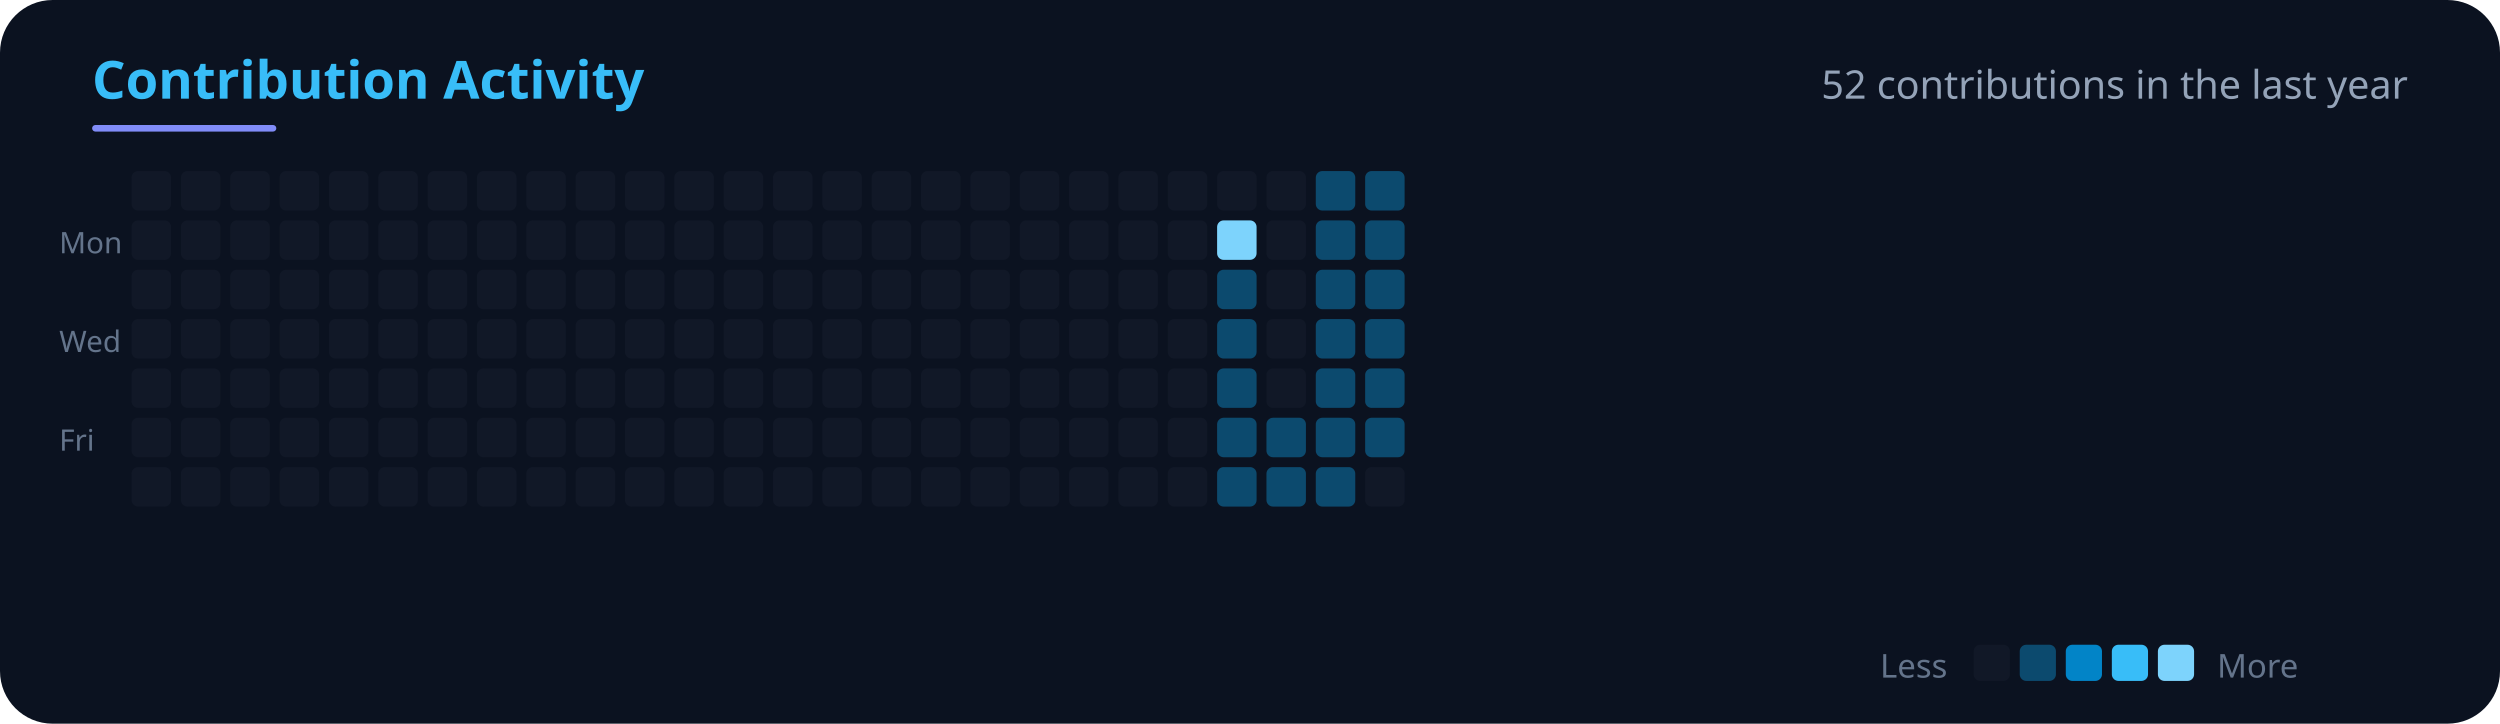
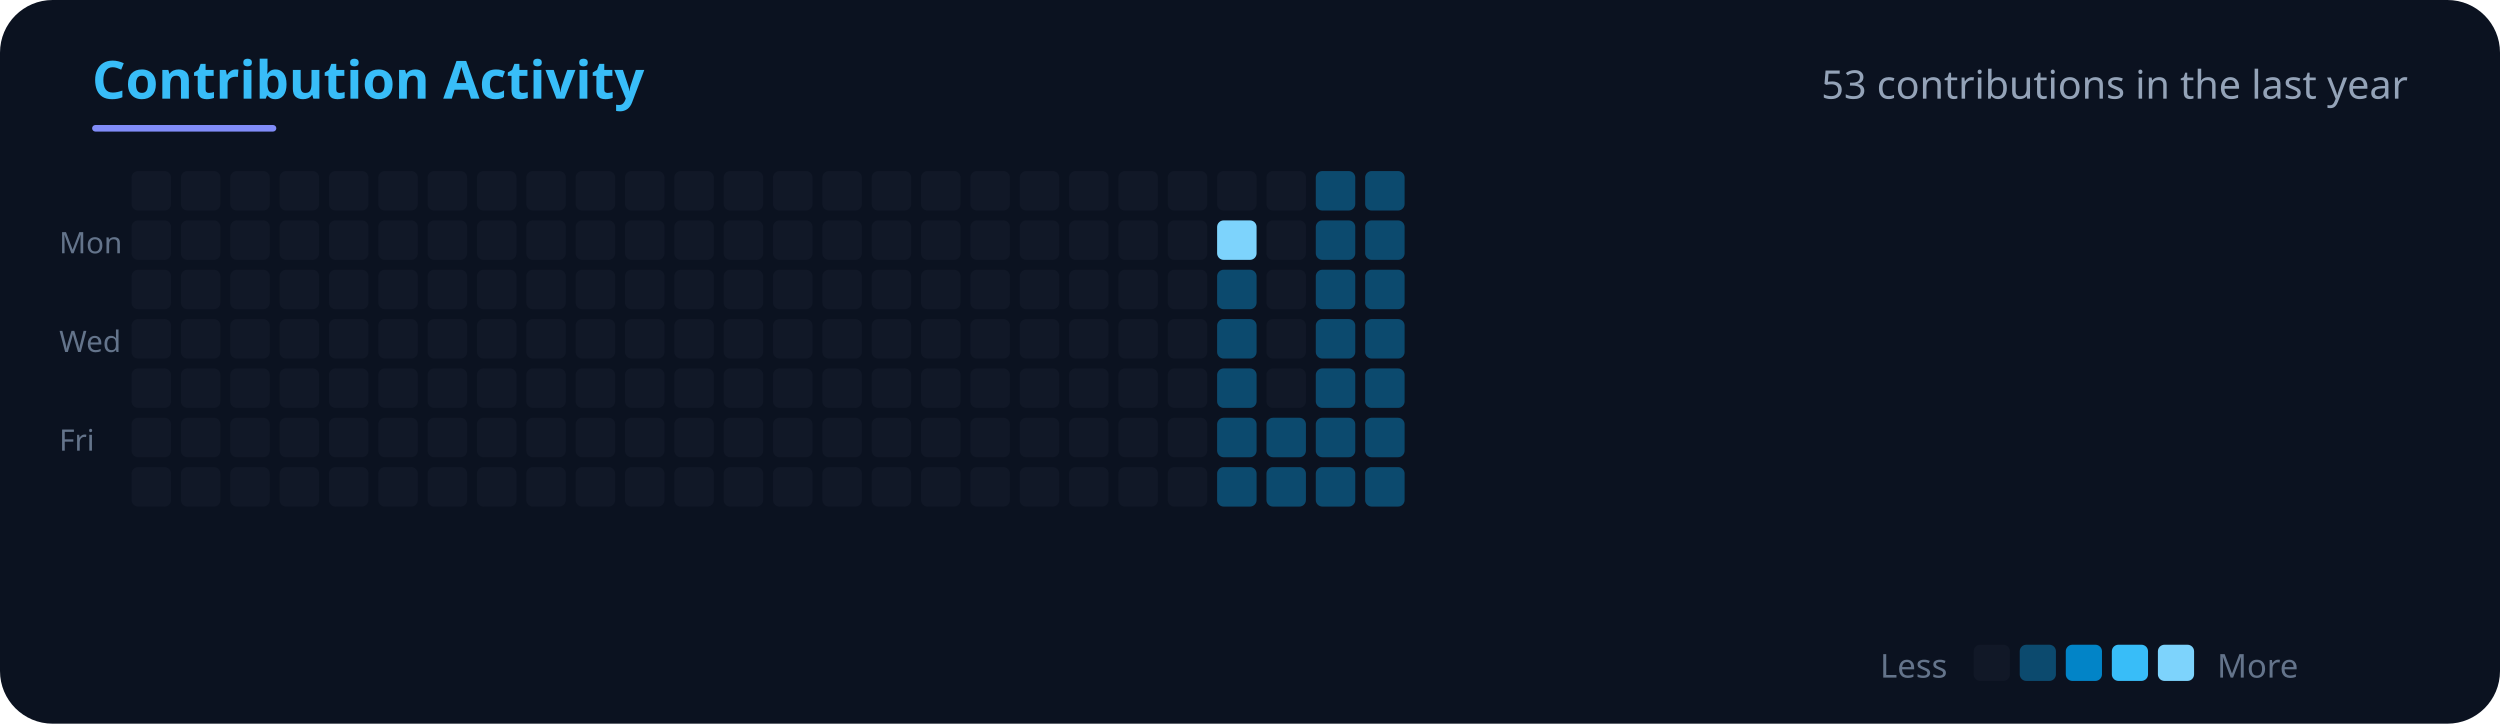
<svg xmlns="http://www.w3.org/2000/svg" width="760" height="220" viewBox="0 0 760 220" role="img">
  <rect width="100%" height="100%" rx="16" fill="#0B1220" />
  <text x="28" y="30" fill="#38BDF8" font-family="Segoe UI, Ubuntu, sans-serif" font-size="16" font-weight="700">Contribution Activity</text>
-   <text x="732" y="30" text-anchor="end" fill="#94A3B8" font-family="Segoe UI, Ubuntu, sans-serif" font-size="12">52 contributions in the last year</text>
+   <text x="732" y="30" text-anchor="end" fill="#94A3B8" font-family="Segoe UI, Ubuntu, sans-serif" font-size="12">53 contributions in the last year</text>
  <rect x="28" y="38" width="56" height="2" rx="1" fill="#818CF8" />
  <text x="18" y="77" fill="#64748B" font-family="Segoe UI, Ubuntu, sans-serif" font-size="9">Mon</text>
  <text x="18" y="107" fill="#64748B" font-family="Segoe UI, Ubuntu, sans-serif" font-size="9">Wed</text>
  <text x="18" y="137" fill="#64748B" font-family="Segoe UI, Ubuntu, sans-serif" font-size="9">Fri</text>
  <rect x="40" y="52" width="12" height="12" rx="2" fill="#111827" />
  <rect x="40" y="67" width="12" height="12" rx="2" fill="#111827" />
  <rect x="40" y="82" width="12" height="12" rx="2" fill="#111827" />
  <rect x="40" y="97" width="12" height="12" rx="2" fill="#111827" />
  <rect x="40" y="112" width="12" height="12" rx="2" fill="#111827" />
  <rect x="40" y="127" width="12" height="12" rx="2" fill="#111827" />
  <rect x="40" y="142" width="12" height="12" rx="2" fill="#111827" />
  <rect x="55" y="52" width="12" height="12" rx="2" fill="#111827" />
  <rect x="55" y="67" width="12" height="12" rx="2" fill="#111827" />
  <rect x="55" y="82" width="12" height="12" rx="2" fill="#111827" />
  <rect x="55" y="97" width="12" height="12" rx="2" fill="#111827" />
  <rect x="55" y="112" width="12" height="12" rx="2" fill="#111827" />
  <rect x="55" y="127" width="12" height="12" rx="2" fill="#111827" />
  <rect x="55" y="142" width="12" height="12" rx="2" fill="#111827" />
  <rect x="70" y="52" width="12" height="12" rx="2" fill="#111827" />
  <rect x="70" y="67" width="12" height="12" rx="2" fill="#111827" />
  <rect x="70" y="82" width="12" height="12" rx="2" fill="#111827" />
  <rect x="70" y="97" width="12" height="12" rx="2" fill="#111827" />
  <rect x="70" y="112" width="12" height="12" rx="2" fill="#111827" />
  <rect x="70" y="127" width="12" height="12" rx="2" fill="#111827" />
  <rect x="70" y="142" width="12" height="12" rx="2" fill="#111827" />
  <rect x="85" y="52" width="12" height="12" rx="2" fill="#111827" />
  <rect x="85" y="67" width="12" height="12" rx="2" fill="#111827" />
  <rect x="85" y="82" width="12" height="12" rx="2" fill="#111827" />
  <rect x="85" y="97" width="12" height="12" rx="2" fill="#111827" />
  <rect x="85" y="112" width="12" height="12" rx="2" fill="#111827" />
  <rect x="85" y="127" width="12" height="12" rx="2" fill="#111827" />
  <rect x="85" y="142" width="12" height="12" rx="2" fill="#111827" />
  <rect x="100" y="52" width="12" height="12" rx="2" fill="#111827" />
  <rect x="100" y="67" width="12" height="12" rx="2" fill="#111827" />
  <rect x="100" y="82" width="12" height="12" rx="2" fill="#111827" />
  <rect x="100" y="97" width="12" height="12" rx="2" fill="#111827" />
  <rect x="100" y="112" width="12" height="12" rx="2" fill="#111827" />
  <rect x="100" y="127" width="12" height="12" rx="2" fill="#111827" />
  <rect x="100" y="142" width="12" height="12" rx="2" fill="#111827" />
  <rect x="115" y="52" width="12" height="12" rx="2" fill="#111827" />
  <rect x="115" y="67" width="12" height="12" rx="2" fill="#111827" />
  <rect x="115" y="82" width="12" height="12" rx="2" fill="#111827" />
  <rect x="115" y="97" width="12" height="12" rx="2" fill="#111827" />
  <rect x="115" y="112" width="12" height="12" rx="2" fill="#111827" />
  <rect x="115" y="127" width="12" height="12" rx="2" fill="#111827" />
  <rect x="115" y="142" width="12" height="12" rx="2" fill="#111827" />
  <rect x="130" y="52" width="12" height="12" rx="2" fill="#111827" />
  <rect x="130" y="67" width="12" height="12" rx="2" fill="#111827" />
  <rect x="130" y="82" width="12" height="12" rx="2" fill="#111827" />
  <rect x="130" y="97" width="12" height="12" rx="2" fill="#111827" />
  <rect x="130" y="112" width="12" height="12" rx="2" fill="#111827" />
  <rect x="130" y="127" width="12" height="12" rx="2" fill="#111827" />
  <rect x="130" y="142" width="12" height="12" rx="2" fill="#111827" />
  <rect x="145" y="52" width="12" height="12" rx="2" fill="#111827" />
  <rect x="145" y="67" width="12" height="12" rx="2" fill="#111827" />
  <rect x="145" y="82" width="12" height="12" rx="2" fill="#111827" />
  <rect x="145" y="97" width="12" height="12" rx="2" fill="#111827" />
  <rect x="145" y="112" width="12" height="12" rx="2" fill="#111827" />
  <rect x="145" y="127" width="12" height="12" rx="2" fill="#111827" />
  <rect x="145" y="142" width="12" height="12" rx="2" fill="#111827" />
  <rect x="160" y="52" width="12" height="12" rx="2" fill="#111827" />
  <rect x="160" y="67" width="12" height="12" rx="2" fill="#111827" />
  <rect x="160" y="82" width="12" height="12" rx="2" fill="#111827" />
  <rect x="160" y="97" width="12" height="12" rx="2" fill="#111827" />
  <rect x="160" y="112" width="12" height="12" rx="2" fill="#111827" />
  <rect x="160" y="127" width="12" height="12" rx="2" fill="#111827" />
  <rect x="160" y="142" width="12" height="12" rx="2" fill="#111827" />
  <rect x="175" y="52" width="12" height="12" rx="2" fill="#111827" />
  <rect x="175" y="67" width="12" height="12" rx="2" fill="#111827" />
  <rect x="175" y="82" width="12" height="12" rx="2" fill="#111827" />
  <rect x="175" y="97" width="12" height="12" rx="2" fill="#111827" />
  <rect x="175" y="112" width="12" height="12" rx="2" fill="#111827" />
  <rect x="175" y="127" width="12" height="12" rx="2" fill="#111827" />
  <rect x="175" y="142" width="12" height="12" rx="2" fill="#111827" />
  <rect x="190" y="52" width="12" height="12" rx="2" fill="#111827" />
  <rect x="190" y="67" width="12" height="12" rx="2" fill="#111827" />
  <rect x="190" y="82" width="12" height="12" rx="2" fill="#111827" />
  <rect x="190" y="97" width="12" height="12" rx="2" fill="#111827" />
  <rect x="190" y="112" width="12" height="12" rx="2" fill="#111827" />
  <rect x="190" y="127" width="12" height="12" rx="2" fill="#111827" />
  <rect x="190" y="142" width="12" height="12" rx="2" fill="#111827" />
  <rect x="205" y="52" width="12" height="12" rx="2" fill="#111827" />
  <rect x="205" y="67" width="12" height="12" rx="2" fill="#111827" />
  <rect x="205" y="82" width="12" height="12" rx="2" fill="#111827" />
  <rect x="205" y="97" width="12" height="12" rx="2" fill="#111827" />
  <rect x="205" y="112" width="12" height="12" rx="2" fill="#111827" />
  <rect x="205" y="127" width="12" height="12" rx="2" fill="#111827" />
  <rect x="205" y="142" width="12" height="12" rx="2" fill="#111827" />
  <rect x="220" y="52" width="12" height="12" rx="2" fill="#111827" />
  <rect x="220" y="67" width="12" height="12" rx="2" fill="#111827" />
  <rect x="220" y="82" width="12" height="12" rx="2" fill="#111827" />
  <rect x="220" y="97" width="12" height="12" rx="2" fill="#111827" />
  <rect x="220" y="112" width="12" height="12" rx="2" fill="#111827" />
  <rect x="220" y="127" width="12" height="12" rx="2" fill="#111827" />
  <rect x="220" y="142" width="12" height="12" rx="2" fill="#111827" />
  <rect x="235" y="52" width="12" height="12" rx="2" fill="#111827" />
  <rect x="235" y="67" width="12" height="12" rx="2" fill="#111827" />
  <rect x="235" y="82" width="12" height="12" rx="2" fill="#111827" />
  <rect x="235" y="97" width="12" height="12" rx="2" fill="#111827" />
  <rect x="235" y="112" width="12" height="12" rx="2" fill="#111827" />
  <rect x="235" y="127" width="12" height="12" rx="2" fill="#111827" />
  <rect x="235" y="142" width="12" height="12" rx="2" fill="#111827" />
  <rect x="250" y="52" width="12" height="12" rx="2" fill="#111827" />
  <rect x="250" y="67" width="12" height="12" rx="2" fill="#111827" />
  <rect x="250" y="82" width="12" height="12" rx="2" fill="#111827" />
  <rect x="250" y="97" width="12" height="12" rx="2" fill="#111827" />
  <rect x="250" y="112" width="12" height="12" rx="2" fill="#111827" />
  <rect x="250" y="127" width="12" height="12" rx="2" fill="#111827" />
  <rect x="250" y="142" width="12" height="12" rx="2" fill="#111827" />
  <rect x="265" y="52" width="12" height="12" rx="2" fill="#111827" />
  <rect x="265" y="67" width="12" height="12" rx="2" fill="#111827" />
  <rect x="265" y="82" width="12" height="12" rx="2" fill="#111827" />
  <rect x="265" y="97" width="12" height="12" rx="2" fill="#111827" />
  <rect x="265" y="112" width="12" height="12" rx="2" fill="#111827" />
  <rect x="265" y="127" width="12" height="12" rx="2" fill="#111827" />
  <rect x="265" y="142" width="12" height="12" rx="2" fill="#111827" />
  <rect x="280" y="52" width="12" height="12" rx="2" fill="#111827" />
  <rect x="280" y="67" width="12" height="12" rx="2" fill="#111827" />
  <rect x="280" y="82" width="12" height="12" rx="2" fill="#111827" />
  <rect x="280" y="97" width="12" height="12" rx="2" fill="#111827" />
  <rect x="280" y="112" width="12" height="12" rx="2" fill="#111827" />
  <rect x="280" y="127" width="12" height="12" rx="2" fill="#111827" />
  <rect x="280" y="142" width="12" height="12" rx="2" fill="#111827" />
  <rect x="295" y="52" width="12" height="12" rx="2" fill="#111827" />
  <rect x="295" y="67" width="12" height="12" rx="2" fill="#111827" />
  <rect x="295" y="82" width="12" height="12" rx="2" fill="#111827" />
  <rect x="295" y="97" width="12" height="12" rx="2" fill="#111827" />
  <rect x="295" y="112" width="12" height="12" rx="2" fill="#111827" />
  <rect x="295" y="127" width="12" height="12" rx="2" fill="#111827" />
  <rect x="295" y="142" width="12" height="12" rx="2" fill="#111827" />
  <rect x="310" y="52" width="12" height="12" rx="2" fill="#111827" />
  <rect x="310" y="67" width="12" height="12" rx="2" fill="#111827" />
  <rect x="310" y="82" width="12" height="12" rx="2" fill="#111827" />
  <rect x="310" y="97" width="12" height="12" rx="2" fill="#111827" />
  <rect x="310" y="112" width="12" height="12" rx="2" fill="#111827" />
  <rect x="310" y="127" width="12" height="12" rx="2" fill="#111827" />
  <rect x="310" y="142" width="12" height="12" rx="2" fill="#111827" />
  <rect x="325" y="52" width="12" height="12" rx="2" fill="#111827" />
  <rect x="325" y="67" width="12" height="12" rx="2" fill="#111827" />
  <rect x="325" y="82" width="12" height="12" rx="2" fill="#111827" />
  <rect x="325" y="97" width="12" height="12" rx="2" fill="#111827" />
  <rect x="325" y="112" width="12" height="12" rx="2" fill="#111827" />
  <rect x="325" y="127" width="12" height="12" rx="2" fill="#111827" />
  <rect x="325" y="142" width="12" height="12" rx="2" fill="#111827" />
  <rect x="340" y="52" width="12" height="12" rx="2" fill="#111827" />
  <rect x="340" y="67" width="12" height="12" rx="2" fill="#111827" />
  <rect x="340" y="82" width="12" height="12" rx="2" fill="#111827" />
  <rect x="340" y="97" width="12" height="12" rx="2" fill="#111827" />
  <rect x="340" y="112" width="12" height="12" rx="2" fill="#111827" />
  <rect x="340" y="127" width="12" height="12" rx="2" fill="#111827" />
  <rect x="340" y="142" width="12" height="12" rx="2" fill="#111827" />
  <rect x="355" y="52" width="12" height="12" rx="2" fill="#111827" />
  <rect x="355" y="67" width="12" height="12" rx="2" fill="#111827" />
  <rect x="355" y="82" width="12" height="12" rx="2" fill="#111827" />
  <rect x="355" y="97" width="12" height="12" rx="2" fill="#111827" />
  <rect x="355" y="112" width="12" height="12" rx="2" fill="#111827" />
  <rect x="355" y="127" width="12" height="12" rx="2" fill="#111827" />
  <rect x="355" y="142" width="12" height="12" rx="2" fill="#111827" />
  <rect x="370" y="52" width="12" height="12" rx="2" fill="#111827" />
  <rect x="370" y="67" width="12" height="12" rx="2" fill="#7DD3FC" />
  <rect x="370" y="82" width="12" height="12" rx="2" fill="#0C4A6E" />
  <rect x="370" y="97" width="12" height="12" rx="2" fill="#0C4A6E" />
  <rect x="370" y="112" width="12" height="12" rx="2" fill="#0C4A6E" />
  <rect x="370" y="127" width="12" height="12" rx="2" fill="#0C4A6E" />
  <rect x="370" y="142" width="12" height="12" rx="2" fill="#0C4A6E" />
  <rect x="385" y="52" width="12" height="12" rx="2" fill="#111827" />
  <rect x="385" y="67" width="12" height="12" rx="2" fill="#111827" />
  <rect x="385" y="82" width="12" height="12" rx="2" fill="#111827" />
  <rect x="385" y="97" width="12" height="12" rx="2" fill="#111827" />
  <rect x="385" y="112" width="12" height="12" rx="2" fill="#111827" />
  <rect x="385" y="127" width="12" height="12" rx="2" fill="#0C4A6E" />
  <rect x="385" y="142" width="12" height="12" rx="2" fill="#0C4A6E" />
  <rect x="400" y="52" width="12" height="12" rx="2" fill="#0C4A6E" />
  <rect x="400" y="67" width="12" height="12" rx="2" fill="#0C4A6E" />
  <rect x="400" y="82" width="12" height="12" rx="2" fill="#0C4A6E" />
  <rect x="400" y="97" width="12" height="12" rx="2" fill="#0C4A6E" />
  <rect x="400" y="112" width="12" height="12" rx="2" fill="#0C4A6E" />
  <rect x="400" y="127" width="12" height="12" rx="2" fill="#0C4A6E" />
  <rect x="400" y="142" width="12" height="12" rx="2" fill="#0C4A6E" />
  <rect x="415" y="52" width="12" height="12" rx="2" fill="#0C4A6E" />
  <rect x="415" y="67" width="12" height="12" rx="2" fill="#0C4A6E" />
  <rect x="415" y="82" width="12" height="12" rx="2" fill="#0C4A6E" />
  <rect x="415" y="97" width="12" height="12" rx="2" fill="#0C4A6E" />
  <rect x="415" y="112" width="12" height="12" rx="2" fill="#0C4A6E" />
  <rect x="415" y="127" width="12" height="12" rx="2" fill="#0C4A6E" />
-   <rect x="415" y="142" width="12" height="12" rx="2" fill="#111827" />
+   <rect x="415" y="142" width="12" height="12" rx="2" fill="#0C4A6E" />
  <text x="592" y="206" text-anchor="end" fill="#64748B" font-size="10" font-family="Segoe UI, Ubuntu, sans-serif">Less</text>
  <rect x="600" y="196" width="11" height="11" rx="2" fill="#111827" />
  <rect x="614" y="196" width="11" height="11" rx="2" fill="#0C4A6E" />
  <rect x="628" y="196" width="11" height="11" rx="2" fill="#0284C7" />
  <rect x="642" y="196" width="11" height="11" rx="2" fill="#38BDF8" />
  <rect x="656" y="196" width="11" height="11" rx="2" fill="#7DD3FC" />
  <text x="674" y="206" fill="#64748B" font-size="10" font-family="Segoe UI, Ubuntu, sans-serif">More</text>
</svg>
